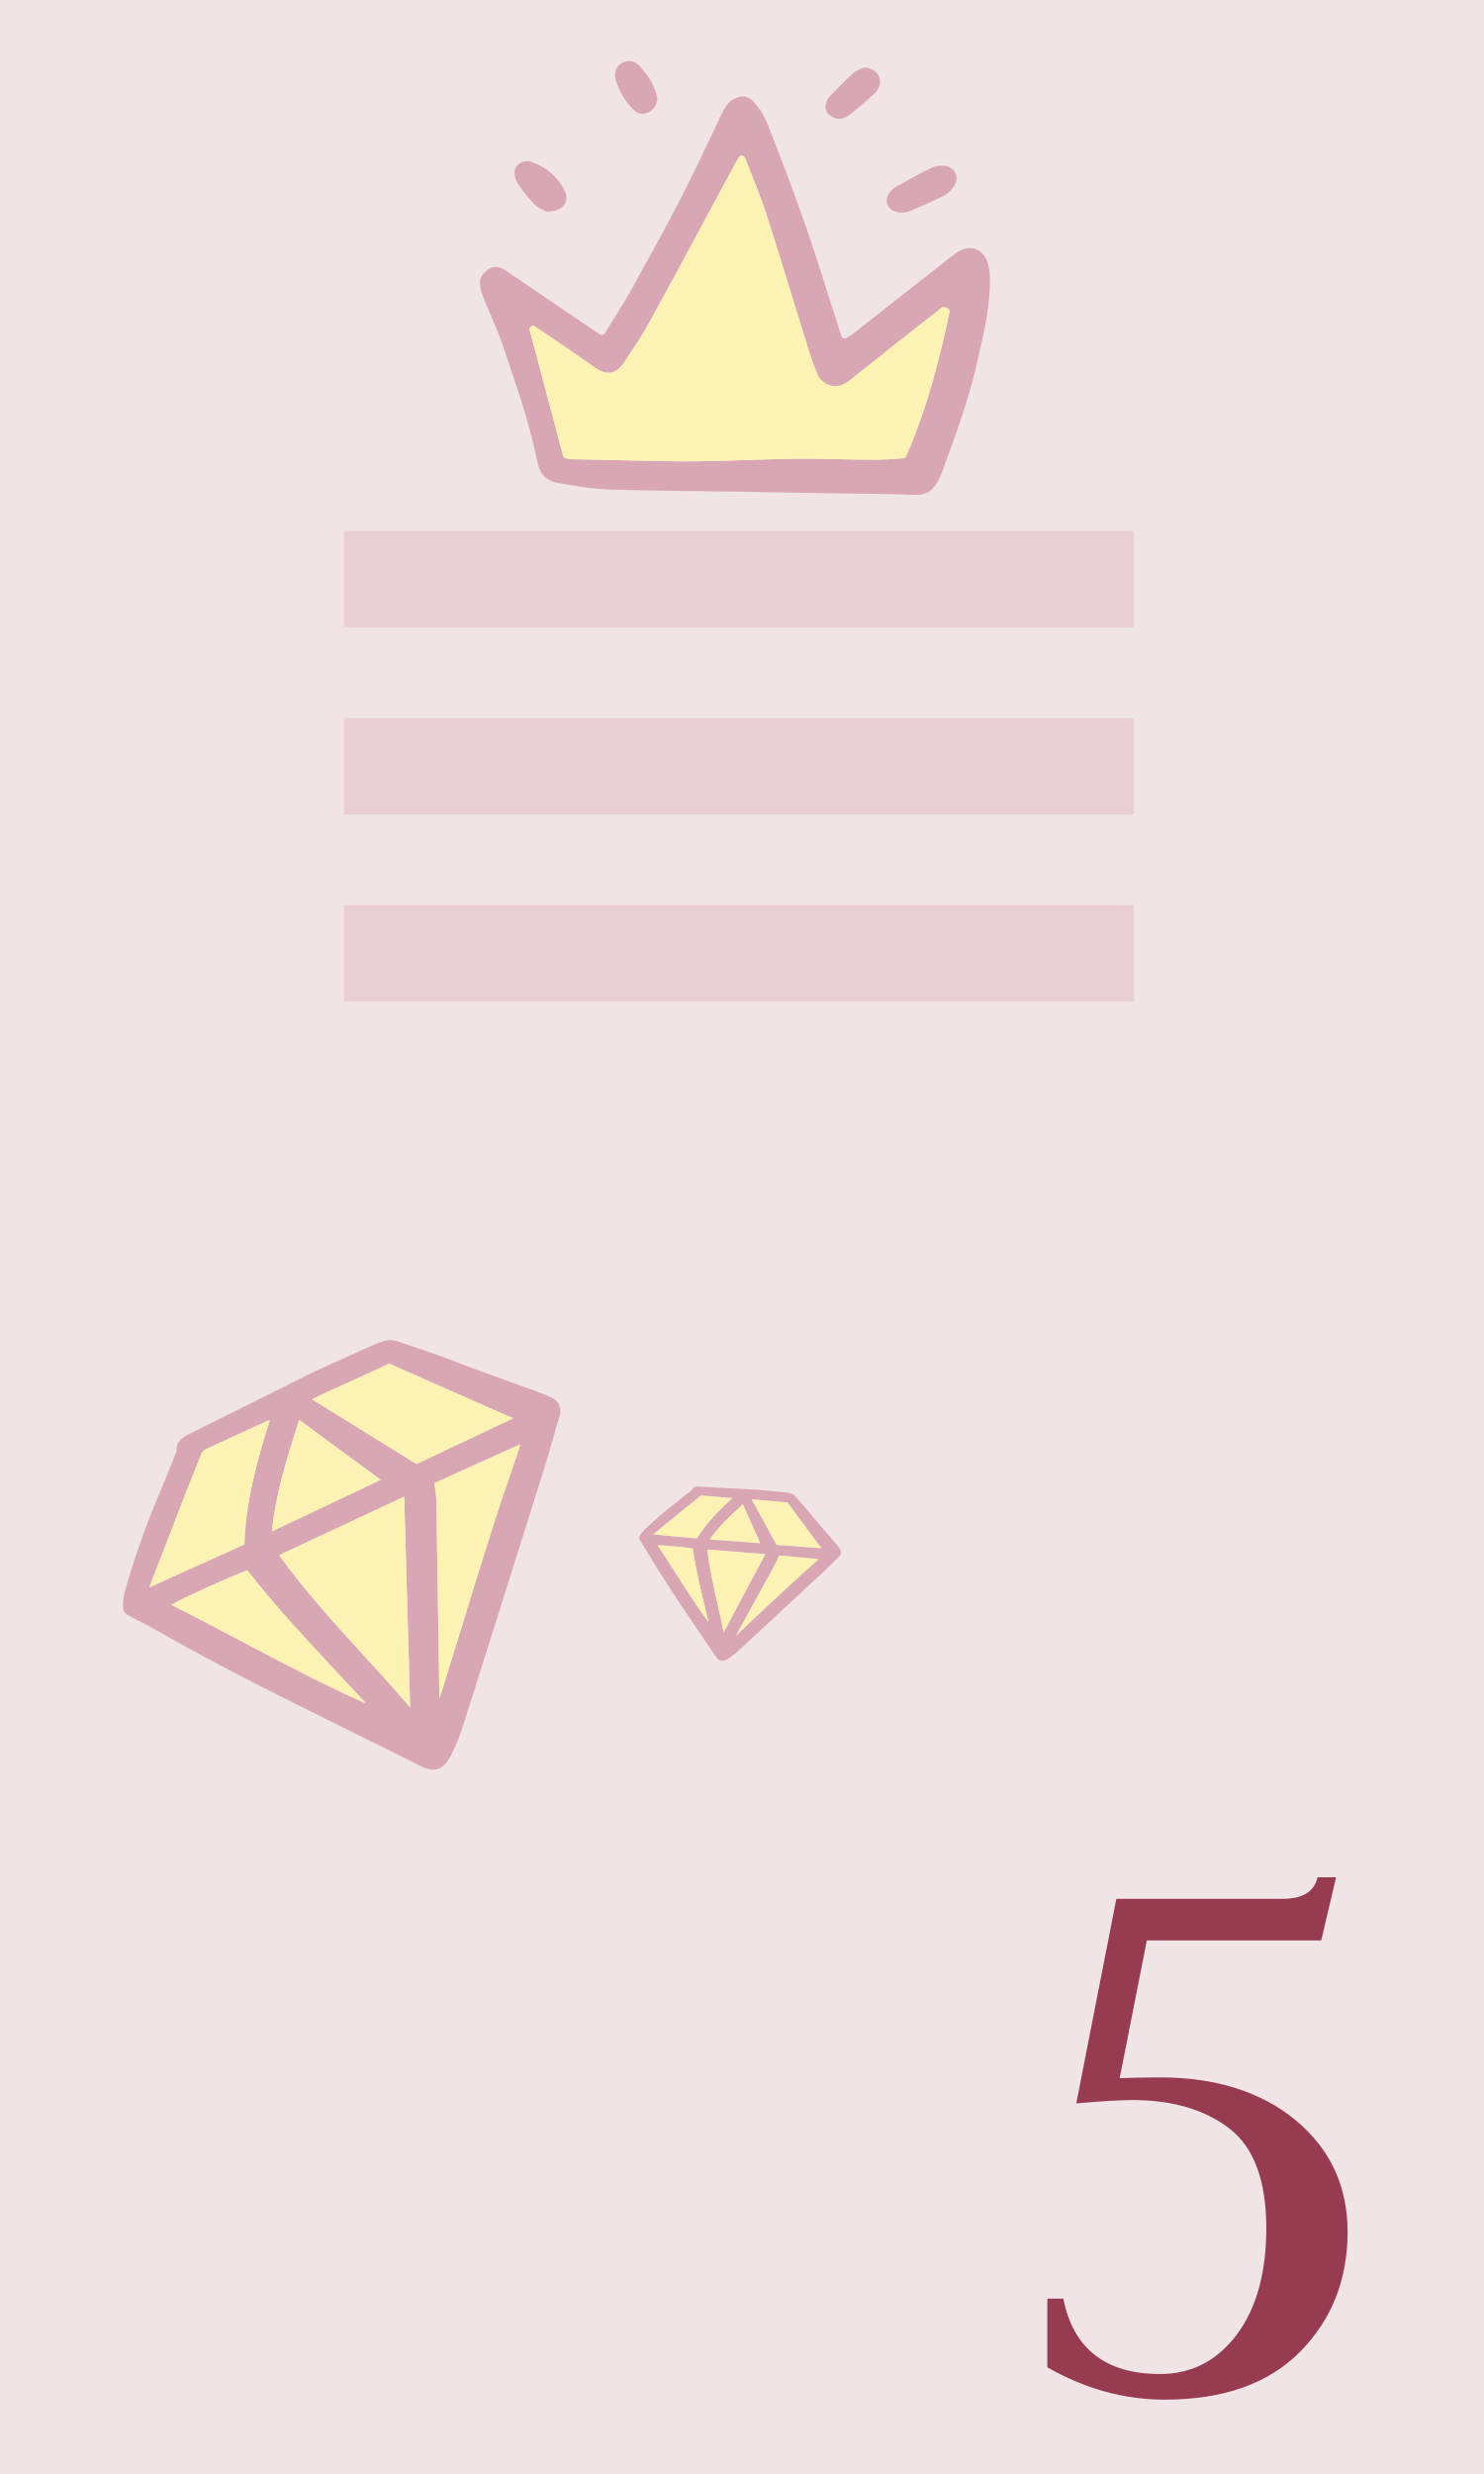
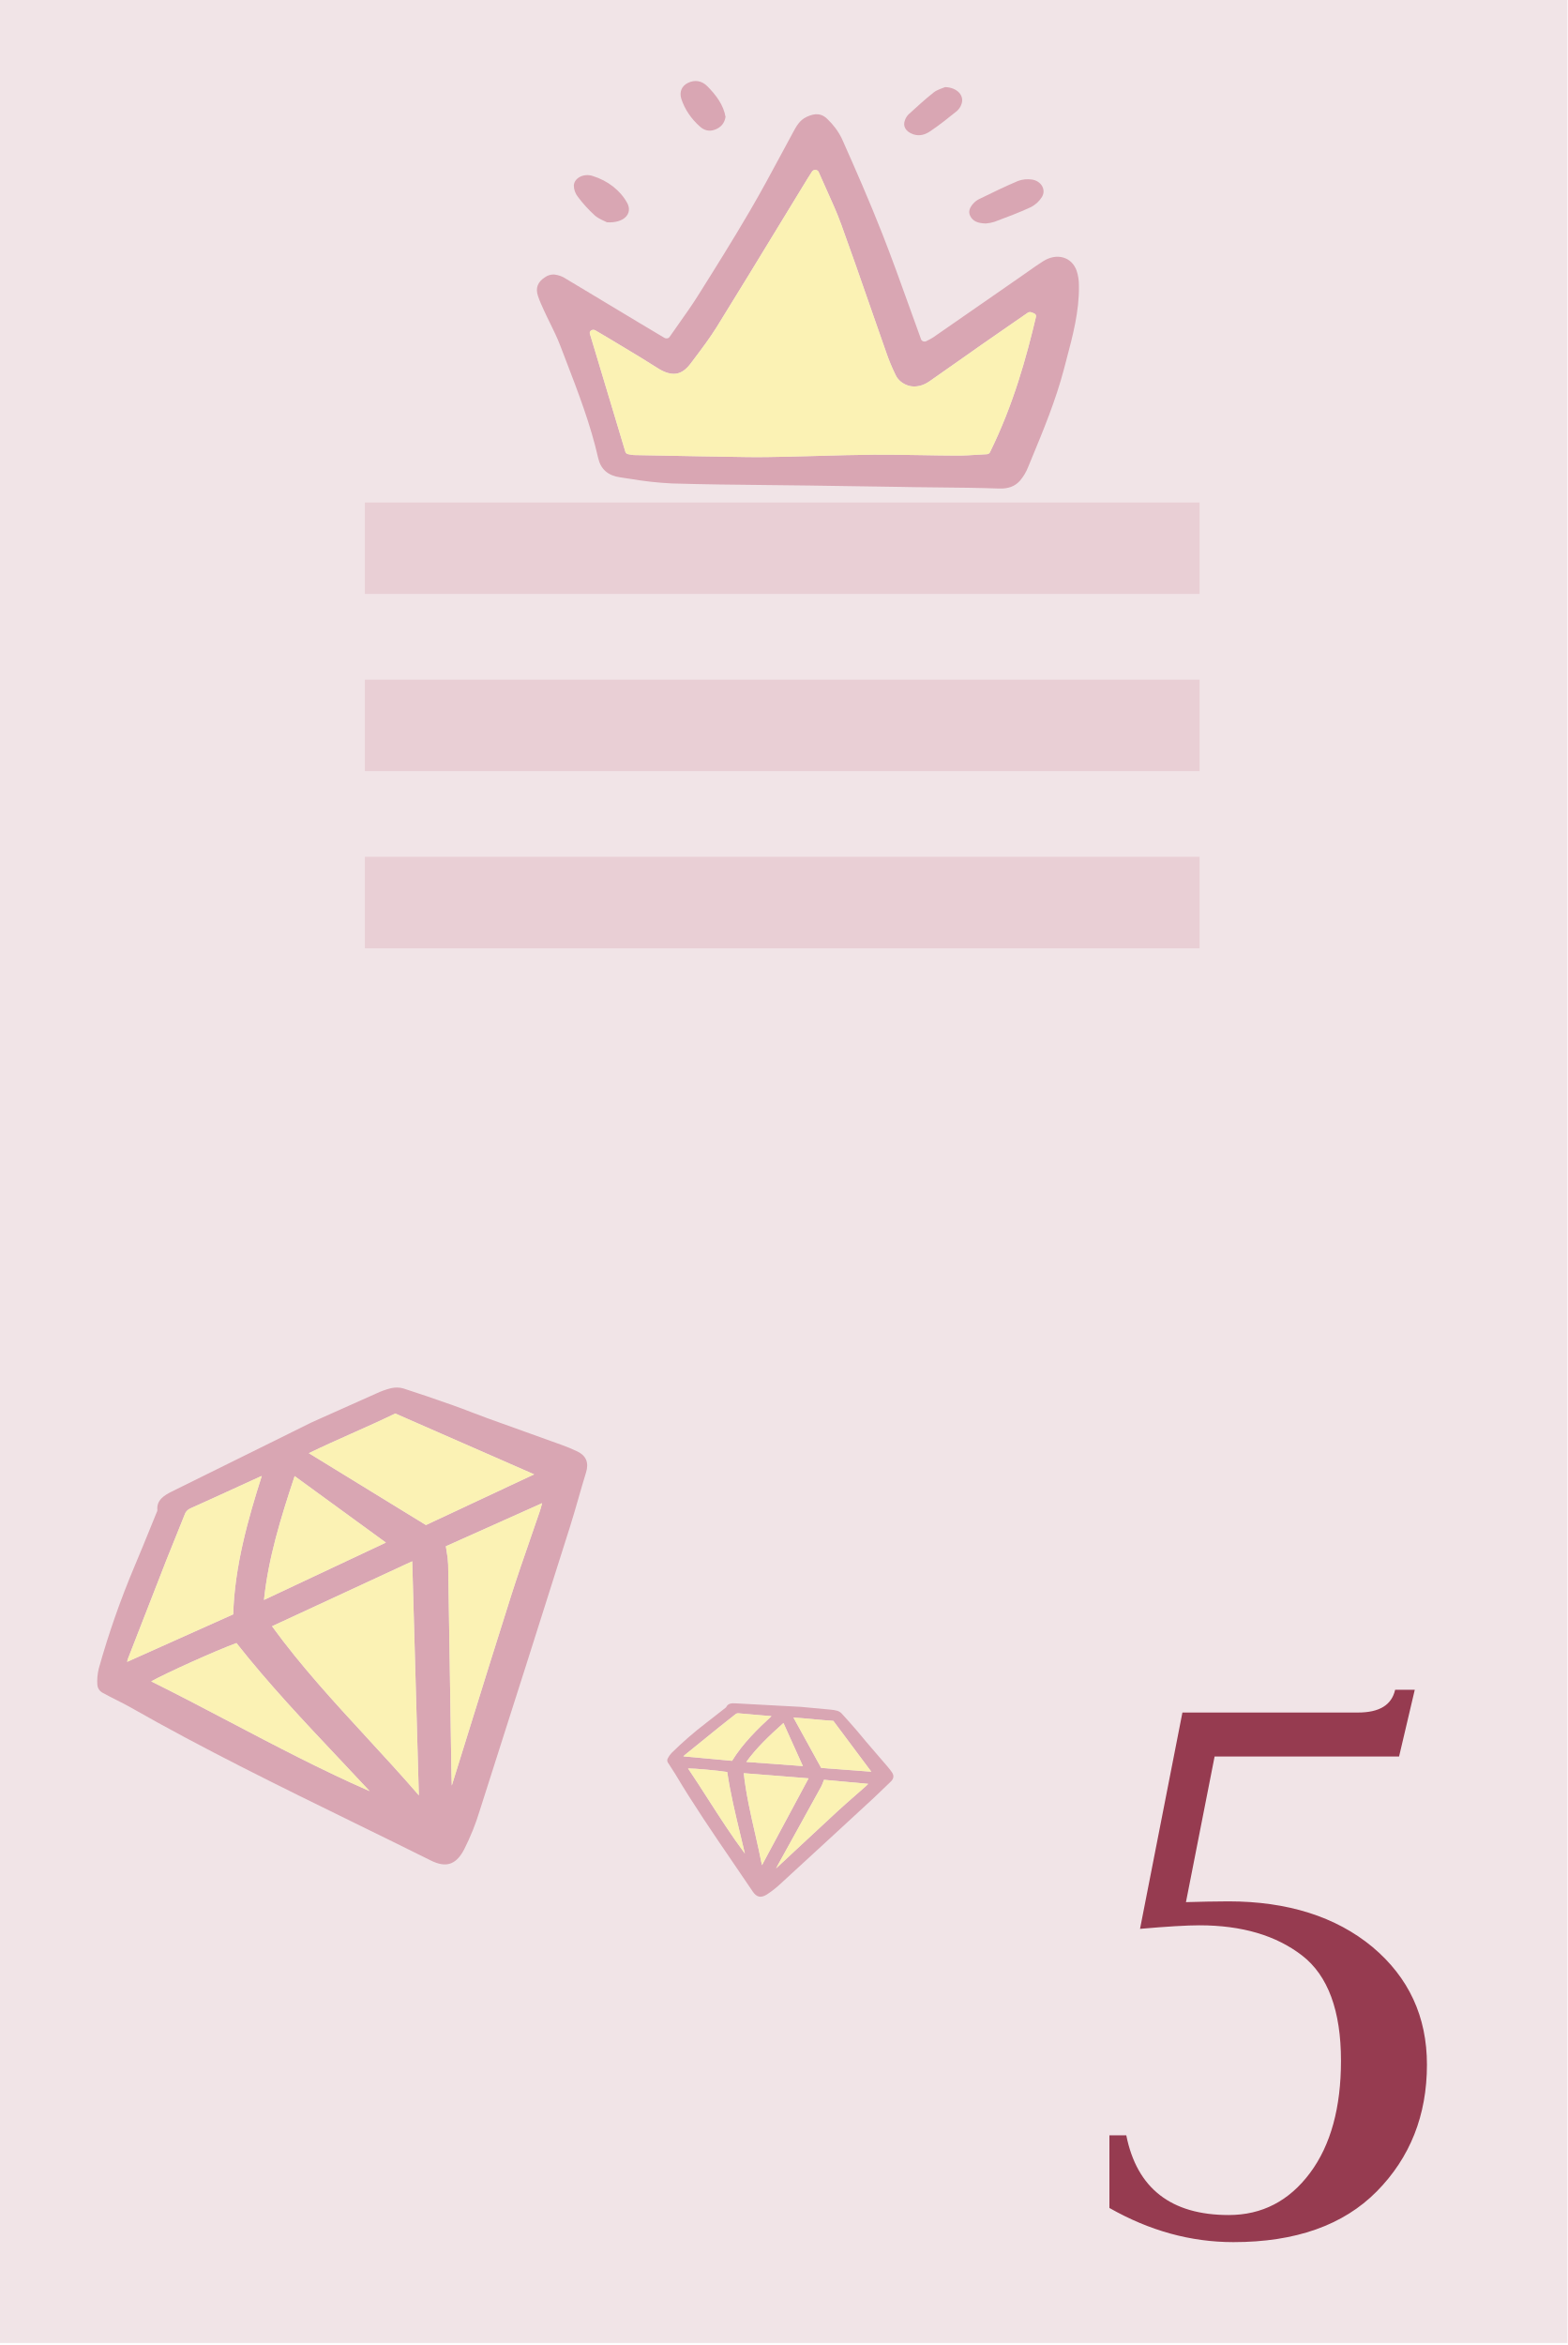
- <svg xmlns="http://www.w3.org/2000/svg" width="246" height="410" viewBox="0 0 246 410" fill="none">
-   <rect width="246" height="410" fill="#F1E4E7" />
-   <path d="M193.056 397.677C186.35 397.677 179.89 395.893 173.614 392.324V380.942H176.26C177.921 389.248 183.273 393.432 192.317 393.432C197.547 393.432 201.792 391.217 205.053 386.849C208.313 382.48 209.913 376.574 209.913 369.253C209.913 361.439 207.883 355.902 203.822 352.765C199.762 349.627 194.409 348.027 187.703 348.027C185.796 348.027 182.658 348.212 178.413 348.581L185.058 314.682H212.559C215.942 314.682 217.85 313.513 218.403 311.113H221.479L219.019 321.572H190.103L185.611 344.397C187.888 344.336 190.103 344.274 192.256 344.274C201.546 344.274 209.113 346.674 214.835 351.411C220.557 356.21 223.387 362.362 223.387 369.868C223.387 377.805 220.741 384.449 215.512 389.74C210.282 395.031 202.776 397.677 193.056 397.677Z" fill="#963B50" />
-   <rect x="57" y="88" width="131" height="16" fill="#E9CFD5" />
-   <rect x="57" y="119" width="131" height="16" fill="#E9CFD5" />
-   <rect x="57" y="150" width="131" height="16" fill="#E9CFD5" />
-   <path d="M23.181 268.703C23.918 269.078 24.68 269.465 25.399 269.879C36.13 276.049 47.523 281.674 58.54 287.113C62.213 288.926 66.011 290.801 69.728 292.669C70.916 293.266 71.842 293.416 72.645 293.14C72.717 293.115 72.788 293.087 72.858 293.055C73.55 292.743 74.136 292.096 74.688 291.042C75.625 289.176 76.389 287.264 76.972 285.326C81.805 270.111 86.467 255.278 90.39 242.776C90.827 241.383 91.229 239.964 91.62 238.591C91.975 237.341 92.343 236.048 92.733 234.782C93.182 233.329 92.757 232.273 91.471 231.644C90.723 231.281 89.949 230.955 89.152 230.667C87.325 230 85.496 229.336 83.664 228.677C81.806 228.007 79.95 227.333 78.096 226.658C77.334 226.379 76.565 226.081 75.821 225.794C74.941 225.452 74.029 225.099 73.118 224.774C70.272 223.758 67.911 222.949 65.685 222.226C65.123 222.062 64.496 222.05 63.879 222.191C63.13 222.38 62.397 222.645 61.695 222.98C59.013 224.178 56.336 225.39 54.094 226.404L52.112 227.299L52.098 227.306L46.384 230.161C41.202 232.75 36.308 235.196 31.46 237.601C30.324 238.164 29.127 238.891 29.294 240.401C29.282 240.51 29.247 240.618 29.192 240.721C29.172 240.766 29.152 240.81 29.134 240.854C28.832 241.598 28.532 242.343 28.233 243.089C27.489 244.935 26.721 246.844 25.934 248.714C23.821 253.766 22.045 258.885 20.614 264.043C20.419 264.858 20.349 265.678 20.406 266.479C20.423 266.708 20.492 266.924 20.609 267.116C20.726 267.309 20.889 267.473 21.088 267.6C21.774 267.987 22.489 268.351 23.181 268.703ZM86.236 239.352C86.231 239.374 86.225 239.396 86.219 239.418C86.218 239.422 86.217 239.426 86.216 239.43C86.111 239.833 86.02 240.183 85.902 240.533C85.422 241.959 84.937 243.383 84.444 244.806C83.498 247.558 82.52 250.404 81.634 253.215C79.554 259.817 77.483 266.535 75.481 273.032C74.645 275.743 73.808 278.454 72.971 281.165C72.936 281.278 72.902 281.388 72.866 281.498C72.842 280.871 72.821 280.227 72.811 279.593C72.771 276.969 72.731 274.344 72.692 271.72C72.684 271.179 72.675 270.638 72.667 270.097C72.559 262.898 72.445 255.7 72.327 248.502C72.3 247.855 72.227 247.215 72.11 246.586C72.069 246.33 72.026 246.066 71.987 245.788L86.236 239.352ZM67.011 248.028L67.99 282.959C65.475 280.019 62.841 277.133 60.285 274.336C55.474 269.068 50.502 263.625 46.257 257.723L67.011 248.028ZM51.706 231.892C53.795 230.869 55.934 229.906 58.01 228.972C58.037 228.96 58.063 228.949 58.09 228.937C60.196 227.989 62.374 227.01 64.499 225.97L85.056 235.053L69.238 242.525L69.04 242.619L51.706 231.892ZM45.066 253.796C45.722 247.545 47.503 241.7 49.606 235.313L63.114 245.237L45.066 253.796ZM40.994 260.232C45.705 266.269 51.021 271.953 56.164 277.452C56.165 277.453 56.166 277.454 56.167 277.454C57.661 279.052 59.196 280.694 60.709 282.336C53.576 279.183 46.692 275.537 40.02 272.004C36.225 269.994 32.305 267.919 28.377 265.953C30.461 264.76 37.971 261.342 40.994 260.232ZM41.517 236.765C42.492 236.316 43.466 235.866 44.44 235.418C44.532 235.375 44.622 235.339 44.741 235.294C42.772 241.526 40.719 248.711 40.514 255.946L24.809 263.039C24.843 262.864 24.892 262.688 24.954 262.515C27.038 257.095 28.796 252.536 30.599 247.906C31.061 246.717 31.55 245.508 32.02 244.34C32.461 243.246 32.898 242.151 33.331 241.056C33.389 240.856 33.501 240.664 33.656 240.499C33.811 240.334 34.005 240.201 34.221 240.11C36.562 239.053 38.93 237.96 41.228 236.899C41.325 236.854 41.421 236.81 41.517 236.765Z" fill="#D9A6B3" />
-   <path d="M67.011 248.028L67.99 282.959C65.475 280.019 62.841 277.133 60.285 274.336C55.474 269.068 50.502 263.625 46.257 257.723L67.011 248.028Z" fill="#FBF2B4" />
-   <path d="M86.236 239.352C86.231 239.374 86.225 239.396 86.219 239.418L86.216 239.43C86.111 239.833 86.02 240.183 85.902 240.533C85.422 241.959 84.937 243.383 84.444 244.806C83.498 247.558 82.52 250.404 81.634 253.215C79.554 259.817 77.483 266.535 75.481 273.032C74.645 275.743 73.808 278.454 72.971 281.165C72.936 281.278 72.902 281.388 72.866 281.498C72.842 280.871 72.821 280.227 72.811 279.593C72.771 276.969 72.731 274.344 72.692 271.72L72.667 270.097C72.559 262.898 72.445 255.7 72.327 248.502C72.3 247.855 72.227 247.215 72.11 246.586C72.069 246.33 72.026 246.066 71.987 245.788L86.236 239.352Z" fill="#FBF2B4" />
-   <path d="M51.706 231.892C53.795 230.869 55.934 229.906 58.01 228.972L58.09 228.937C60.196 227.989 62.374 227.01 64.499 225.97L85.056 235.053L69.238 242.525L69.04 242.619L51.706 231.892Z" fill="#FBF2B4" />
-   <path d="M45.066 253.796C45.722 247.545 47.503 241.7 49.606 235.313L63.114 245.237L45.066 253.796Z" fill="#FBF2B4" />
-   <path d="M41.517 236.765C42.492 236.316 43.466 235.866 44.44 235.418C44.532 235.375 44.622 235.339 44.741 235.294C42.772 241.526 40.719 248.711 40.514 255.946L24.809 263.039C24.843 262.864 24.892 262.688 24.954 262.515C27.038 257.095 28.796 252.536 30.599 247.906C31.061 246.717 31.55 245.508 32.02 244.34C32.461 243.246 32.898 242.151 33.331 241.056C33.389 240.856 33.501 240.664 33.656 240.499C33.811 240.334 34.005 240.201 34.221 240.11C36.562 239.053 38.93 237.96 41.228 236.899L41.517 236.765Z" fill="#FBF2B4" />
-   <path d="M40.994 260.232C45.705 266.269 51.021 271.953 56.164 277.452L56.167 277.454C57.661 279.052 59.196 280.694 60.709 282.336C53.576 279.183 46.692 275.537 40.02 272.004C36.225 269.994 32.305 267.919 28.377 265.953C30.461 264.76 37.971 261.342 40.994 260.232Z" fill="#FBF2B4" />
-   <path d="M106.55 256.013C106.741 256.303 106.939 256.603 107.116 256.903C109.755 261.387 112.748 265.808 115.643 270.084C116.608 271.509 117.606 272.983 118.576 274.437C118.886 274.902 119.193 275.15 119.544 275.216C119.575 275.221 119.607 275.226 119.639 275.229C119.957 275.258 120.305 275.144 120.726 274.874C121.456 274.387 122.132 273.847 122.748 273.26C127.674 268.705 132.458 264.255 136.488 260.503C136.937 260.085 137.379 259.65 137.807 259.23C138.196 258.847 138.599 258.451 139.005 258.07C139.471 257.632 139.535 257.158 139.195 256.661C138.998 256.373 138.783 256.093 138.551 255.822C138.023 255.199 137.492 254.577 136.96 253.955C136.421 253.324 135.882 252.693 135.345 252.061C135.125 251.801 134.906 251.532 134.694 251.273C134.443 250.965 134.183 250.647 133.918 250.339C133.089 249.377 132.395 248.59 131.732 247.864C131.561 247.687 131.334 247.553 131.079 247.476C130.766 247.389 130.444 247.334 130.118 247.31C128.889 247.191 127.66 247.078 126.63 246.982L125.72 246.898L125.713 246.897L123.033 246.753C120.602 246.623 118.306 246.499 116.035 246.371C115.503 246.341 114.915 246.358 114.662 246.944C114.635 246.981 114.6 247.014 114.558 247.04C114.542 247.052 114.525 247.064 114.51 247.076C114.245 247.285 113.98 247.495 113.716 247.705C113.061 248.225 112.384 248.763 111.708 249.283C109.887 250.689 108.174 252.19 106.58 253.778C106.34 254.035 106.144 254.32 105.998 254.624C105.957 254.711 105.937 254.805 105.94 254.899C105.943 254.994 105.968 255.088 106.015 255.175C106.185 255.459 106.37 255.741 106.55 256.013ZM135.682 258.389C135.675 258.396 135.669 258.403 135.662 258.41C135.661 258.411 135.66 258.412 135.659 258.413C135.536 258.539 135.43 258.648 135.314 258.751C134.843 259.173 134.37 259.592 133.894 260.01C132.977 260.818 132.029 261.655 131.121 262.498C128.99 264.477 126.838 266.501 124.757 268.459C123.888 269.276 123.019 270.092 122.15 270.909C122.114 270.942 122.079 270.976 122.043 271.008C122.164 270.774 122.29 270.535 122.418 270.301C122.949 269.334 123.48 268.367 124.01 267.4C124.12 267.201 124.229 267.002 124.338 266.802C125.794 264.15 127.248 261.497 128.7 258.843C128.825 258.6 128.931 258.352 129.019 258.098C129.057 257.996 129.096 257.89 129.14 257.78L135.682 258.389ZM126.856 257.565L119.958 270.529C119.65 268.933 119.287 267.331 118.934 265.778C118.271 262.855 117.586 259.833 117.261 256.796L126.856 257.565ZM124.617 248.491C125.593 248.551 126.574 248.644 127.527 248.734C127.539 248.735 127.551 248.736 127.563 248.738C128.53 248.829 129.529 248.924 130.521 248.985L136.144 256.573L128.813 256.017L128.721 256.011L124.617 248.491ZM117.642 255.114C119.18 252.966 121.045 251.201 123.139 249.305L126.013 255.736L117.642 255.114ZM114.817 256.619C115.284 259.803 116.045 262.984 116.782 266.061C116.782 266.061 116.782 266.062 116.782 266.062C116.996 266.956 117.216 267.875 117.428 268.789C115.477 266.155 113.719 263.394 112.016 260.717C111.047 259.195 110.046 257.622 109.019 256.088C110.029 256.085 113.482 256.396 114.817 256.619ZM119.883 248.155C120.332 248.193 120.781 248.231 121.231 248.27C121.273 248.273 121.313 248.279 121.366 248.287C119.352 250.155 117.11 252.353 115.532 254.953L108.321 254.282C108.37 254.225 108.424 254.171 108.483 254.121C110.37 252.574 111.959 251.274 113.58 249.957C113.996 249.618 114.425 249.278 114.84 248.949C115.228 248.641 115.615 248.332 116.001 248.022C116.064 247.961 116.144 247.914 116.235 247.886C116.326 247.858 116.425 247.849 116.523 247.861C117.597 247.961 118.69 248.054 119.75 248.144C119.794 248.147 119.838 248.151 119.883 248.155Z" fill="#D9A6B3" />
-   <path d="M126.856 257.565L119.958 270.529C119.65 268.933 119.287 267.331 118.934 265.778C118.271 262.855 117.586 259.833 117.261 256.796L126.856 257.565Z" fill="#FBF2B4" />
-   <path d="M135.682 258.389C135.675 258.396 135.669 258.403 135.662 258.41L135.659 258.413C135.536 258.539 135.43 258.648 135.314 258.751C134.843 259.173 134.37 259.592 133.894 260.01C132.977 260.818 132.029 261.655 131.121 262.498C128.99 264.477 126.838 266.501 124.757 268.459C123.888 269.276 123.019 270.092 122.15 270.909C122.114 270.942 122.079 270.976 122.043 271.008C122.164 270.774 122.29 270.535 122.418 270.301C122.949 269.334 123.48 268.367 124.01 267.4L124.338 266.802C125.794 264.15 127.248 261.497 128.7 258.843C128.825 258.6 128.931 258.352 129.019 258.098C129.057 257.996 129.096 257.89 129.14 257.78L135.682 258.389Z" fill="#FBF2B4" />
-   <path d="M124.617 248.491C125.593 248.551 126.574 248.644 127.527 248.734L127.563 248.738C128.53 248.829 129.529 248.924 130.521 248.985L136.144 256.573L128.813 256.017L128.721 256.011L124.617 248.491Z" fill="#FBF2B4" />
-   <path d="M117.642 255.114C119.18 252.966 121.045 251.201 123.139 249.305L126.013 255.736L117.642 255.114Z" fill="#FBF2B4" />
-   <path d="M119.883 248.155C120.332 248.193 120.781 248.231 121.231 248.27C121.273 248.273 121.313 248.279 121.366 248.287C119.352 250.155 117.11 252.353 115.532 254.953L108.321 254.282C108.37 254.225 108.424 254.171 108.483 254.121C110.37 252.574 111.959 251.274 113.58 249.957C113.996 249.618 114.425 249.278 114.84 248.949C115.228 248.641 115.615 248.332 116.001 248.022C116.064 247.961 116.144 247.914 116.235 247.886C116.326 247.858 116.425 247.849 116.523 247.861C117.597 247.961 118.69 248.054 119.75 248.144L119.883 248.155Z" fill="#FBF2B4" />
-   <path d="M114.817 256.619C115.284 259.803 116.045 262.984 116.782 266.061L116.782 266.062C116.996 266.956 117.216 267.875 117.428 268.789C115.477 266.155 113.719 263.394 112.016 260.717C111.047 259.195 110.046 257.622 109.019 256.088C110.029 256.085 113.482 256.396 114.817 256.619Z" fill="#FBF2B4" />
-   <path d="M149.563 35.24C148.297 35.2 147.567 34.839 147.155 33.966C146.762 33.136 147.077 32.422 147.566 31.774C147.823 31.431 148.15 31.145 148.527 30.932C150.527 29.836 152.521 28.723 154.579 27.738C155.258 27.454 156.008 27.366 156.738 27.484C157.077 27.538 157.398 27.669 157.675 27.865C157.952 28.062 158.177 28.32 158.333 28.617C158.488 28.915 158.569 29.244 158.568 29.577C158.568 29.91 158.487 30.238 158.331 30.534C157.937 31.283 157.339 31.911 156.602 32.352C154.756 33.327 152.811 34.133 150.883 34.956C150.457 35.103 150.013 35.199 149.563 35.24Z" fill="#D9A6B3" />
-   <path d="M90.465 35.038C90.074 34.799 89.18 34.448 88.569 33.831C87.585 32.818 86.7 31.719 85.926 30.546C85.512 29.949 85.292 29.245 85.294 28.526C85.37 27.217 86.834 26.338 88.249 26.872C89.425 27.286 90.505 27.921 91.428 28.741C92.352 29.561 93.099 30.549 93.629 31.65C94.512 33.533 93.095 35.22 90.465 35.038Z" fill="#D9A6B3" />
-   <path d="M143.233 11.183C145.144 11.261 146.229 12.703 145.783 14.145C145.656 14.613 145.412 15.043 145.071 15.395C143.716 16.633 142.349 17.869 140.886 18.981C140.175 19.52 139.292 19.907 138.27 19.519C137.08 19.066 136.541 18.073 136.988 16.923C137.106 16.577 137.291 16.257 137.534 15.98C138.814 14.668 140.078 13.335 141.449 12.117C142.013 11.617 142.83 11.386 143.233 11.183Z" fill="#D9A6B3" />
-   <path d="M108.968 16.438C108.809 17.506 108.31 18.278 107.292 18.698C106.34 19.091 105.548 18.754 104.93 18.101C103.585 16.741 102.604 15.082 102.073 13.269C101.722 11.988 102.157 10.952 103.124 10.43C104.152 9.875 105.236 10.01 106.139 11.042C107.518 12.62 108.655 14.351 108.968 16.438Z" fill="#D9A6B3" />
-   <path d="M164.092 46.234C164.107 45.322 163.983 44.412 163.724 43.534C163.343 42.368 162.596 41.553 161.628 41.246C160.648 40.933 159.541 41.17 158.512 41.905C157.735 42.46 156.971 43.069 156.235 43.658C155.931 43.899 155.628 44.144 155.324 44.381L151.281 47.556C147.981 50.147 144.679 52.738 141.374 55.328C141.138 55.502 140.89 55.662 140.631 55.803C140.527 55.864 140.419 55.925 140.311 55.993C140.238 56.037 140.155 56.064 140.07 56.072C139.984 56.08 139.898 56.07 139.817 56.041C139.736 56.012 139.662 55.965 139.603 55.904C139.543 55.843 139.499 55.77 139.473 55.689C138.853 53.776 138.252 51.872 137.65 49.975C136.313 45.762 134.929 41.402 133.464 37.178C131.423 31.3 129.206 25.587 127.12 20.288C126.571 19.005 125.799 17.823 124.837 16.795C123.973 15.832 122.984 15.716 121.634 16.43C120.534 17.005 120.026 18.068 119.489 19.191L119.44 19.295C118.904 20.407 118.373 21.523 117.846 22.64C116.235 26.028 114.57 29.537 112.817 32.933C110.166 38.069 107.318 43.218 104.626 48.053C103.713 49.694 102.728 51.266 101.685 52.931C101.212 53.689 100.728 54.461 100.244 55.255C100.205 55.32 100.153 55.376 100.09 55.42C100.028 55.464 99.957 55.495 99.881 55.511C99.806 55.527 99.728 55.527 99.652 55.513C99.576 55.498 99.504 55.468 99.441 55.425L97.906 54.387C96.93 53.733 96.043 53.138 95.159 52.535C93.915 51.689 92.671 50.843 91.427 49.994C88.991 48.331 86.552 46.674 84.11 45.023C83.565 44.596 82.908 44.325 82.213 44.241C81.7 44.233 81.201 44.407 80.81 44.73C79.664 45.558 79.302 46.632 79.707 48.013C79.965 48.904 80.329 49.796 80.678 50.661L80.696 50.698C80.978 51.4 81.29 52.111 81.588 52.799C82.15 54.097 82.737 55.443 83.194 56.812C83.488 57.678 83.782 58.547 84.078 59.416C85.969 64.976 87.921 70.725 89.099 76.605C89.497 78.6 90.619 79.72 92.53 80.032C93.055 80.118 93.581 80.208 94.101 80.298C96.241 80.714 98.408 80.985 100.585 81.108C105.538 81.278 110.579 81.335 115.455 81.392C117.601 81.415 119.745 81.443 121.887 81.474C125.405 81.529 128.922 81.588 132.439 81.654L136.478 81.722C136.804 81.73 137.13 81.734 137.46 81.743C137.816 81.752 138.176 81.757 138.536 81.764C139.785 81.787 141.034 81.796 142.282 81.811C145.349 81.845 148.513 81.88 151.629 82.008C153.067 82.067 154.105 81.627 154.898 80.626C155.447 79.889 155.877 79.075 156.171 78.21L156.636 76.941C158.532 71.766 160.49 66.412 161.751 60.959C161.873 60.429 161.999 59.902 162.121 59.372C163.122 55.113 164.161 50.699 164.092 46.234ZM150.211 75.619C150.17 75.713 150.103 75.794 150.018 75.853C149.932 75.912 149.831 75.946 149.726 75.951C149.311 75.976 148.883 76.005 148.451 76.035C148.413 76.038 148.375 76.041 148.337 76.043C147.26 76.121 146.142 76.2 145.016 76.194C143.17 76.184 141.296 76.151 139.485 76.113C137.07 76.071 134.573 76.022 132.122 76.038C129.265 76.061 126.356 76.155 123.545 76.246C121.929 76.298 120.312 76.35 118.697 76.388C116.338 76.445 114.369 76.488 112.322 76.454C107.541 76.379 102.688 76.274 97.975 76.172C97.715 76.166 97.456 76.161 97.198 76.155L94.742 76.102L94.686 76.1C94.458 76.084 94.233 76.048 94.012 75.991L94.01 75.991C93.936 75.973 93.863 75.955 93.792 75.946C93.687 75.927 93.589 75.878 93.51 75.807C93.432 75.735 93.376 75.643 93.35 75.542L87.806 54.687C87.777 54.579 87.782 54.465 87.821 54.361C87.861 54.256 87.932 54.166 88.026 54.103C88.12 54.039 88.231 54.005 88.346 54.005C88.461 54.005 88.573 54.039 88.667 54.103L89.486 54.649C90.028 55.009 90.527 55.339 91.017 55.675C91.716 56.153 92.414 56.628 93.112 57.1C94.844 58.278 96.637 59.492 98.361 60.746C99.464 61.549 100.447 61.883 101.275 61.739C102.085 61.6 102.821 61.017 103.52 59.96L104.149 59.016C105.335 57.234 106.562 55.389 107.6 53.501C111.034 47.231 114.482 40.831 117.815 34.641C119.13 32.198 120.447 29.755 121.768 27.312C121.878 27.105 121.993 26.904 122.156 26.623L122.471 26.073C122.522 25.98 122.6 25.905 122.695 25.855C122.79 25.806 122.898 25.785 123.006 25.796C123.113 25.803 123.216 25.84 123.302 25.903C123.388 25.966 123.454 26.052 123.492 26.15C123.886 27.182 124.286 28.181 124.679 29.162C124.685 29.177 124.691 29.192 124.697 29.207C125.544 31.323 126.344 33.322 127.011 35.391C128.484 39.97 129.918 44.633 131.31 49.163C131.371 49.361 131.432 49.558 131.492 49.755C132.323 52.456 133.157 55.157 133.995 57.859C134.408 59.237 134.901 60.59 135.472 61.913C135.658 62.394 135.957 62.827 136.346 63.176C136.735 63.525 137.203 63.779 137.712 63.92C138.711 64.16 139.79 63.872 140.756 63.111C142.225 61.955 143.687 60.788 145.148 59.624C146.431 58.601 147.713 57.581 148.995 56.563C150.628 55.276 152.265 53.993 153.907 52.713L156.106 50.997C156.187 50.933 156.284 50.893 156.387 50.88C156.491 50.867 156.596 50.882 156.691 50.922L157.073 51.09C157.19 51.14 157.287 51.228 157.345 51.339C157.405 51.45 157.423 51.577 157.398 51.699C155.914 58.775 153.901 67.152 150.211 75.619Z" fill="#D9A6B3" />
-   <path d="M150.211 75.619C150.17 75.713 150.103 75.794 150.018 75.853C149.932 75.912 149.831 75.946 149.726 75.951C149.311 75.976 148.883 76.005 148.451 76.035L148.337 76.043C147.26 76.121 146.142 76.2 145.016 76.194C143.17 76.184 141.296 76.151 139.485 76.113C137.07 76.071 134.573 76.022 132.122 76.038C129.265 76.061 126.356 76.155 123.545 76.246C121.929 76.298 120.312 76.35 118.697 76.388C116.338 76.445 114.369 76.488 112.322 76.454C107.541 76.379 102.688 76.274 97.975 76.172L97.198 76.155L94.742 76.102L94.686 76.1C94.458 76.084 94.233 76.048 94.012 75.991L94.01 75.991C93.936 75.973 93.863 75.955 93.792 75.946C93.687 75.927 93.589 75.878 93.51 75.807C93.432 75.735 93.376 75.643 93.35 75.542L87.806 54.687C87.777 54.579 87.782 54.465 87.821 54.361C87.861 54.256 87.932 54.166 88.026 54.103C88.12 54.039 88.231 54.005 88.346 54.005C88.461 54.005 88.573 54.039 88.667 54.103L89.486 54.649C90.028 55.009 90.527 55.339 91.017 55.675C91.716 56.153 92.414 56.628 93.112 57.1C94.844 58.278 96.637 59.492 98.361 60.746C99.464 61.549 100.447 61.883 101.275 61.739C102.085 61.6 102.821 61.017 103.52 59.96L104.149 59.016C105.335 57.234 106.562 55.389 107.6 53.501C111.034 47.231 114.482 40.831 117.815 34.641C119.13 32.198 120.447 29.755 121.768 27.312C121.878 27.105 121.993 26.904 122.156 26.623L122.471 26.073C122.522 25.98 122.6 25.905 122.695 25.855C122.79 25.806 122.898 25.785 123.006 25.796C123.113 25.803 123.216 25.84 123.302 25.903C123.388 25.966 123.454 26.052 123.492 26.15C123.886 27.182 124.286 28.181 124.679 29.162L124.697 29.207C125.544 31.323 126.344 33.322 127.011 35.391C128.484 39.97 129.918 44.633 131.31 49.163L131.492 49.755C132.323 52.456 133.157 55.157 133.995 57.859C134.408 59.237 134.901 60.59 135.472 61.913C135.658 62.394 135.957 62.827 136.346 63.176C136.735 63.525 137.203 63.779 137.712 63.92C138.711 64.16 139.79 63.872 140.756 63.111C142.225 61.955 143.687 60.788 145.148 59.624C146.431 58.601 147.713 57.581 148.995 56.563C150.628 55.276 152.265 53.993 153.907 52.713L156.106 50.997C156.187 50.933 156.284 50.893 156.387 50.88C156.491 50.867 156.596 50.882 156.691 50.922L157.073 51.09C157.19 51.14 157.287 51.228 157.345 51.339C157.405 51.45 157.423 51.577 157.398 51.699C155.914 58.775 153.901 67.152 150.211 75.619Z" fill="#FBF2B4" />
+ <svg xmlns="http://www.w3.org/2000/svg" width="234" height="350" viewBox="0 0 234 350" fill="none">
+   <rect width="234" height="349.696" fill="#F1E4E7" />
+   <path d="M184.135 334.645C177.749 334.645 171.596 332.945 165.62 329.547V318.707H168.139C169.721 326.617 174.819 330.602 183.432 330.602C188.413 330.602 192.456 328.492 195.561 324.332C198.667 320.172 200.19 314.547 200.19 307.574C200.19 300.133 198.256 294.859 194.389 291.871C190.522 288.883 185.424 287.359 179.038 287.359C177.221 287.359 174.233 287.535 170.19 287.887L176.518 255.602H202.71C205.932 255.602 207.749 254.488 208.276 252.203H211.206L208.862 262.164H181.323L177.046 283.902C179.214 283.844 181.323 283.785 183.374 283.785C192.221 283.785 199.428 286.07 204.878 290.582C210.327 295.152 213.022 301.012 213.022 308.16C213.022 315.719 210.503 322.047 205.522 327.086C200.542 332.125 193.393 334.645 184.135 334.645Z" fill="#963B50" />
+   <rect x="54.469" y="75" width="124.61" height="13.647" fill="#E9CFD5" />
+   <rect x="54.469" y="101.445" width="124.61" height="13.647" fill="#E9CFD5" />
+   <rect x="54.469" y="127.883" width="124.61" height="13.647" fill="#E9CFD5" />
+   <path d="M17.333 253.703C18.077 254.078 18.845 254.465 19.57 254.879C30.394 261.049 41.885 266.674 52.997 272.113C56.701 273.926 60.532 275.801 64.281 277.669C65.48 278.266 66.414 278.416 67.223 278.14C67.296 278.115 67.368 278.087 67.438 278.055C68.136 277.743 68.728 277.096 69.284 276.042C70.229 274.176 71 272.264 71.588 270.326C76.463 255.111 81.165 240.278 85.121 227.776C85.562 226.383 85.968 224.964 86.362 223.591C86.72 222.341 87.091 221.048 87.485 219.782C87.937 218.329 87.509 217.273 86.211 216.644C85.457 216.281 84.676 215.955 83.873 215.667C82.03 215 80.185 214.336 78.337 213.677C76.464 213.007 74.592 212.333 72.721 211.658C71.952 211.379 71.177 211.081 70.427 210.794C69.539 210.452 68.62 210.099 67.7 209.774C64.83 208.758 62.448 207.949 60.203 207.226C59.636 207.062 59.004 207.05 58.381 207.191C57.626 207.38 56.887 207.645 56.179 207.98C53.474 209.178 50.774 210.39 48.512 211.404L46.514 212.299L46.499 212.306L40.736 215.161C35.509 217.75 30.573 220.196 25.683 222.601C24.538 223.164 23.33 223.891 23.498 225.401C23.486 225.51 23.451 225.618 23.395 225.721C23.375 225.766 23.355 225.81 23.338 225.854C23.033 226.598 22.73 227.343 22.428 228.089C21.678 229.935 20.903 231.844 20.11 233.714C17.979 238.766 16.187 243.885 14.744 249.043C14.547 249.858 14.476 250.678 14.534 251.479C14.551 251.708 14.621 251.924 14.739 252.116C14.857 252.309 15.021 252.473 15.222 252.6C15.914 252.987 16.635 253.351 17.333 253.703ZM80.932 224.352C80.926 224.374 80.92 224.396 80.914 224.418C80.913 224.422 80.912 224.426 80.911 224.43C80.805 224.833 80.713 225.183 80.594 225.533C80.111 226.959 79.621 228.383 79.124 229.806C78.17 232.558 77.183 235.404 76.29 238.215C74.192 244.817 72.103 251.535 70.083 258.032C69.241 260.743 68.397 263.454 67.552 266.165C67.517 266.278 67.482 266.388 67.446 266.498C67.422 265.871 67.4 265.227 67.391 264.593C67.35 261.969 67.31 259.344 67.27 256.72C67.262 256.179 67.254 255.638 67.246 255.097C67.136 247.898 67.022 240.7 66.903 233.502C66.875 232.855 66.802 232.215 66.684 231.586C66.642 231.33 66.6 231.066 66.56 230.788L80.932 224.352ZM61.54 233.028L62.528 267.959C59.991 265.019 57.335 262.133 54.756 259.336C49.904 254.068 44.89 248.625 40.608 242.723L61.54 233.028ZM46.103 216.892C48.211 215.869 50.368 214.906 52.462 213.972C52.489 213.96 52.516 213.949 52.542 213.937C54.667 212.989 56.864 212.01 59.007 210.97L79.741 220.053L63.787 227.525L63.587 227.619L46.103 216.892ZM39.407 238.796C40.068 232.545 41.865 226.7 43.985 220.313L57.61 230.237L39.407 238.796ZM35.299 245.232C40.051 251.269 45.413 256.953 50.6 262.452C50.601 262.453 50.602 262.454 50.603 262.454C52.11 264.052 53.659 265.694 55.185 267.336C47.99 264.182 41.046 260.537 34.317 257.004C30.49 254.994 26.536 252.919 22.573 250.953C24.675 249.76 32.25 246.342 35.299 245.232ZM35.827 221.765C36.81 221.316 37.793 220.866 38.775 220.418C38.868 220.375 38.959 220.339 39.079 220.294C37.093 226.526 35.022 233.711 34.816 240.946L18.975 248.039C19.009 247.864 19.058 247.688 19.122 247.515C21.224 242.095 22.996 237.536 24.815 232.906C25.281 231.717 25.774 230.508 26.248 229.34C26.693 228.246 27.134 227.151 27.57 226.056C27.629 225.856 27.742 225.664 27.898 225.499C28.055 225.334 28.251 225.201 28.468 225.11C30.829 224.053 33.218 222.96 35.536 221.899C35.633 221.854 35.73 221.81 35.827 221.765Z" fill="#D9A6B3" />
+   <path d="M61.54 233.028L62.528 267.959C59.991 265.019 57.335 262.133 54.756 259.336C49.904 254.068 44.89 248.625 40.608 242.723L61.54 233.028Z" fill="#FBF2B4" />
+   <path d="M80.932 224.352C80.926 224.374 80.92 224.396 80.914 224.418L80.911 224.43C80.805 224.833 80.713 225.183 80.594 225.533C80.111 226.959 79.621 228.383 79.124 229.806C78.17 232.558 77.183 235.404 76.29 238.215C74.192 244.817 72.103 251.535 70.083 258.032C69.241 260.743 68.397 263.454 67.552 266.165C67.517 266.278 67.482 266.388 67.446 266.498C67.422 265.871 67.4 265.227 67.391 264.593C67.35 261.969 67.31 259.344 67.27 256.72L67.246 255.097C67.136 247.898 67.022 240.7 66.903 233.502C66.875 232.855 66.802 232.215 66.684 231.586C66.642 231.33 66.6 231.066 66.56 230.788L80.932 224.352Z" fill="#FBF2B4" />
+   <path d="M46.103 216.892C48.211 215.869 50.368 214.906 52.462 213.972L52.542 213.937C54.667 212.989 56.864 212.01 59.007 210.97L79.741 220.053L63.787 227.525L63.587 227.619L46.103 216.892Z" fill="#FBF2B4" />
+   <path d="M39.407 238.796C40.068 232.545 41.865 226.7 43.985 220.313L57.61 230.237L39.407 238.796Z" fill="#FBF2B4" />
+   <path d="M35.827 221.765C36.81 221.316 37.793 220.866 38.775 220.418C38.868 220.375 38.959 220.339 39.079 220.294C37.093 226.526 35.022 233.711 34.816 240.946L18.975 248.039C19.009 247.864 19.058 247.688 19.122 247.515C21.224 242.095 22.996 237.536 24.815 232.906C25.281 231.717 25.774 230.508 26.248 229.34C26.693 228.246 27.134 227.151 27.57 226.056C27.629 225.856 27.742 225.664 27.898 225.499C28.055 225.334 28.251 225.201 28.468 225.11C30.829 224.053 33.218 222.96 35.536 221.899L35.827 221.765Z" fill="#FBF2B4" />
+   <path d="M35.299 245.232C40.051 251.269 45.413 256.953 50.6 262.452L50.603 262.454C52.11 264.052 53.659 265.694 55.185 267.336C47.99 264.182 41.046 260.537 34.317 257.004C30.49 254.994 26.536 252.919 22.573 250.953C24.675 249.76 32.25 246.342 35.299 245.232Z" fill="#FBF2B4" />
+   <path d="M100.227 263.873C100.42 264.163 100.62 264.463 100.798 264.763C103.459 269.246 106.479 273.668 109.398 277.943C110.372 279.369 111.378 280.843 112.357 282.297C112.67 282.762 112.979 283.009 113.333 283.075C113.365 283.081 113.397 283.085 113.429 283.088C113.749 283.118 114.101 283.003 114.525 282.733C115.261 282.246 115.944 281.706 116.564 281.119C121.533 276.565 126.358 272.115 130.423 268.362C130.876 267.944 131.322 267.509 131.753 267.089C132.146 266.706 132.552 266.31 132.962 265.929C133.431 265.491 133.496 265.017 133.154 264.52C132.954 264.232 132.738 263.952 132.504 263.682C131.971 263.058 131.436 262.436 130.899 261.815C130.355 261.184 129.812 260.552 129.271 259.92C129.048 259.66 128.827 259.392 128.614 259.132C128.361 258.824 128.099 258.506 127.831 258.198C126.995 257.236 126.295 256.45 125.626 255.723C125.453 255.546 125.225 255.412 124.968 255.335C124.652 255.249 124.327 255.193 123.998 255.17C122.759 255.051 121.519 254.937 120.48 254.842L119.562 254.757L119.555 254.756L116.852 254.612C114.4 254.482 112.084 254.359 109.794 254.23C109.258 254.2 108.664 254.217 108.409 254.803C108.382 254.84 108.347 254.873 108.305 254.899C108.288 254.911 108.271 254.923 108.256 254.936C107.988 255.145 107.722 255.355 107.455 255.565C106.795 256.085 106.111 256.622 105.43 257.142C103.593 258.549 101.866 260.05 100.258 261.637C100.015 261.894 99.817 262.179 99.67 262.484C99.629 262.571 99.609 262.664 99.612 262.759C99.615 262.853 99.64 262.947 99.687 263.035C99.859 263.319 100.046 263.6 100.227 263.873ZM129.61 266.249C129.604 266.256 129.597 266.262 129.59 266.269C129.589 266.271 129.588 266.272 129.587 266.273C129.463 266.398 129.356 266.507 129.24 266.611C128.764 267.032 128.287 267.451 127.807 267.869C126.882 268.678 125.925 269.514 125.01 270.357C122.86 272.337 120.69 274.361 118.591 276.318C117.715 277.135 116.838 277.952 115.962 278.768C115.925 278.802 115.89 278.835 115.854 278.868C115.976 278.634 116.103 278.394 116.232 278.161C116.767 277.193 117.303 276.226 117.838 275.259C117.948 275.06 118.059 274.861 118.169 274.662C119.637 272.009 121.104 269.356 122.568 266.702C122.694 266.46 122.801 266.211 122.89 265.957C122.928 265.855 122.968 265.75 123.011 265.64L129.61 266.249ZM120.709 265.424L113.75 278.389C113.44 276.792 113.074 275.191 112.718 273.638C112.049 270.714 111.358 267.693 111.03 264.655L120.709 265.424ZM118.45 256.35C119.434 256.411 120.424 256.503 121.385 256.593C121.397 256.595 121.409 256.596 121.421 256.597C122.396 256.688 123.404 256.783 124.405 256.844L130.076 264.433L122.682 263.877L122.59 263.87L118.45 256.35ZM111.414 262.973C112.966 260.826 114.847 259.06 116.959 257.164L119.858 263.595L111.414 262.973ZM108.565 264.478C109.036 267.662 109.804 270.843 110.547 273.92C110.547 273.921 110.547 273.921 110.548 273.922C110.763 274.816 110.985 275.734 111.199 276.649C109.231 274.015 107.458 271.253 105.74 268.577C104.763 267.054 103.754 265.481 102.718 263.947C103.736 263.944 107.219 264.256 108.565 264.478ZM113.675 256.014C114.128 256.052 114.581 256.091 115.034 256.129C115.077 256.132 115.118 256.138 115.171 256.146C113.14 258.014 110.878 260.212 109.287 262.813L102.014 262.142C102.063 262.085 102.118 262.031 102.177 261.981C104.081 260.433 105.683 259.133 107.318 257.816C107.737 257.478 108.17 257.138 108.589 256.808C108.98 256.501 109.371 256.191 109.76 255.881C109.823 255.82 109.904 255.773 109.996 255.745C110.088 255.717 110.187 255.709 110.286 255.72C111.37 255.821 112.471 255.913 113.54 256.003C113.585 256.007 113.63 256.011 113.675 256.014Z" fill="#D9A6B3" />
+   <path d="M120.709 265.424L113.75 278.389C113.44 276.792 113.074 275.191 112.718 273.638C112.049 270.714 111.358 267.693 111.03 264.655L120.709 265.424Z" fill="#FBF2B4" />
+   <path d="M129.61 266.249C129.604 266.256 129.597 266.262 129.59 266.269L129.587 266.273C129.463 266.398 129.356 266.507 129.24 266.611C128.764 267.032 128.287 267.451 127.807 267.869C126.882 268.678 125.925 269.514 125.01 270.357C122.86 272.337 120.69 274.361 118.591 276.318C117.715 277.135 116.838 277.952 115.962 278.768C115.925 278.802 115.89 278.835 115.854 278.868C115.976 278.634 116.103 278.394 116.232 278.161C116.767 277.193 117.303 276.226 117.838 275.259L118.169 274.662C119.637 272.009 121.104 269.356 122.568 266.702C122.694 266.46 122.801 266.211 122.89 265.957C122.928 265.855 122.968 265.75 123.011 265.64L129.61 266.249Z" fill="#FBF2B4" />
+   <path d="M118.45 256.35C119.434 256.411 120.424 256.503 121.385 256.593L121.421 256.597C122.396 256.688 123.404 256.783 124.405 256.844L130.076 264.433L122.682 263.877L122.59 263.87L118.45 256.35Z" fill="#FBF2B4" />
+   <path d="M111.414 262.973C112.966 260.826 114.847 259.06 116.959 257.164L119.858 263.595L111.414 262.973Z" fill="#FBF2B4" />
+   <path d="M113.675 256.014C114.128 256.052 114.581 256.091 115.034 256.129C115.077 256.132 115.118 256.138 115.171 256.146C113.14 258.014 110.878 260.212 109.287 262.813L102.014 262.142C102.063 262.085 102.118 262.031 102.177 261.981C104.081 260.433 105.683 259.133 107.318 257.816C107.737 257.478 108.17 257.138 108.589 256.808C108.98 256.501 109.371 256.191 109.76 255.881C109.823 255.82 109.904 255.773 109.996 255.745C110.088 255.717 110.187 255.709 110.286 255.72C111.37 255.821 112.471 255.913 113.54 256.003L113.675 256.014Z" fill="#FBF2B4" />
+   <path d="M108.565 264.478C109.036 267.662 109.804 270.843 110.547 273.92L110.548 273.922C110.763 274.816 110.985 275.734 111.199 276.649C109.231 274.015 107.458 271.253 105.74 268.577C104.763 267.054 103.754 265.481 102.718 263.947C103.736 263.944 107.219 264.256 108.565 264.478Z" fill="#FBF2B4" />
+   <path d="M147.168 33.356C145.956 33.323 145.257 33.017 144.862 32.278C144.486 31.576 144.789 30.972 145.257 30.424C145.502 30.134 145.815 29.892 146.176 29.711C148.09 28.785 149.998 27.843 151.968 27.01C152.618 26.769 153.335 26.695 154.035 26.795C154.359 26.84 154.666 26.951 154.931 27.117C155.196 27.284 155.412 27.502 155.561 27.753C155.709 28.005 155.786 28.283 155.786 28.565C155.786 28.847 155.708 29.124 155.559 29.375C155.182 30.008 154.61 30.54 153.904 30.913C152.137 31.737 150.276 32.419 148.431 33.115C148.023 33.24 147.599 33.321 147.168 33.356Z" fill="#D9A6B3" />
+   <path d="M90.614 33.178C90.24 32.977 89.385 32.68 88.799 32.158C87.857 31.301 87.011 30.37 86.27 29.379C85.874 28.873 85.663 28.278 85.665 27.669C85.737 26.562 87.139 25.819 88.493 26.271C89.618 26.62 90.652 27.158 91.536 27.851C92.419 28.545 93.135 29.381 93.642 30.312C94.487 31.906 93.131 33.333 90.614 33.178Z" fill="#D9A6B3" />
+   <path d="M141.104 12.998C142.934 13.065 143.972 14.285 143.545 15.504C143.424 15.9 143.19 16.264 142.863 16.562C141.566 17.609 140.259 18.655 138.858 19.596C138.178 20.052 137.333 20.379 136.354 20.05C135.215 19.668 134.7 18.828 135.128 17.854C135.24 17.562 135.418 17.291 135.65 17.057C136.875 15.947 138.085 14.819 139.397 13.789C139.937 13.365 140.719 13.17 141.104 12.998Z" fill="#D9A6B3" />
+   <path d="M108.312 17.447C108.16 18.35 107.682 19.003 106.708 19.359C105.797 19.691 105.039 19.405 104.448 18.854C103.16 17.703 102.221 16.299 101.713 14.765C101.377 13.682 101.793 12.806 102.719 12.363C103.703 11.894 104.74 12.008 105.605 12.882C106.924 14.216 108.013 15.681 108.312 17.447Z" fill="#D9A6B3" />
+   <path d="M161.067 42.653C161.08 41.881 160.962 41.111 160.714 40.368C160.349 39.382 159.635 38.692 158.708 38.432C157.77 38.168 156.71 38.368 155.726 38.99C154.983 39.459 154.251 39.975 153.546 40.473C153.256 40.677 152.965 40.884 152.675 41.085L148.805 43.771C145.647 45.963 142.487 48.154 139.324 50.346C139.098 50.493 138.86 50.628 138.613 50.748C138.513 50.799 138.41 50.85 138.306 50.908C138.236 50.945 138.158 50.968 138.076 50.975C137.994 50.982 137.911 50.973 137.834 50.949C137.756 50.924 137.686 50.885 137.628 50.833C137.571 50.782 137.529 50.719 137.505 50.651C136.911 49.032 136.336 47.422 135.76 45.818C134.481 42.253 133.156 38.565 131.754 34.991C129.801 30.019 127.679 25.186 125.682 20.702C125.157 19.617 124.417 18.617 123.497 17.747C122.671 16.933 121.724 16.835 120.431 17.439C119.379 17.925 118.893 18.824 118.379 19.774L118.331 19.863C117.819 20.803 117.31 21.747 116.806 22.692C115.265 25.558 113.671 28.527 111.993 31.4C109.456 35.745 106.731 40.101 104.155 44.191C103.28 45.579 102.337 46.909 101.34 48.318C100.886 48.959 100.424 49.612 99.961 50.284C99.923 50.339 99.873 50.386 99.813 50.423C99.754 50.461 99.686 50.487 99.613 50.5C99.541 50.514 99.466 50.514 99.394 50.502C99.321 50.489 99.252 50.464 99.192 50.428L97.722 49.55C96.789 48.996 95.939 48.492 95.094 47.983C93.903 47.267 92.713 46.551 91.522 45.833C89.191 44.426 86.856 43.024 84.519 41.627C83.997 41.266 83.369 41.037 82.704 40.967C82.212 40.96 81.735 41.107 81.361 41.38C80.264 42.081 79.918 42.989 80.305 44.157C80.552 44.911 80.9 45.665 81.235 46.398L81.252 46.428C81.522 47.023 81.82 47.624 82.106 48.206C82.644 49.305 83.205 50.443 83.643 51.601C83.924 52.334 84.206 53.068 84.489 53.804C86.298 58.508 88.167 63.371 89.294 68.346C89.675 70.033 90.749 70.981 92.577 71.244C93.08 71.318 93.583 71.394 94.081 71.47C96.129 71.822 98.203 72.051 100.287 72.155C105.027 72.299 109.852 72.347 114.518 72.395C116.572 72.415 118.623 72.438 120.674 72.465C124.041 72.511 127.407 72.561 130.773 72.617L134.638 72.675C134.95 72.681 135.262 72.685 135.578 72.692C135.919 72.7 136.263 72.705 136.608 72.71C137.803 72.729 138.998 72.737 140.193 72.75C143.128 72.779 146.156 72.808 149.138 72.916C150.515 72.967 151.508 72.594 152.267 71.747C152.793 71.124 153.204 70.435 153.485 69.704L153.93 68.63C155.745 64.252 157.619 59.722 158.826 55.109C158.943 54.661 159.063 54.215 159.18 53.767C160.138 50.164 161.133 46.43 161.067 42.653ZM147.781 67.512C147.743 67.591 147.678 67.66 147.596 67.71C147.515 67.759 147.418 67.788 147.317 67.793C146.92 67.813 146.51 67.838 146.097 67.864C146.06 67.866 146.024 67.868 145.988 67.87C144.958 67.936 143.887 68.003 142.81 67.998C141.043 67.99 139.249 67.962 137.516 67.929C135.205 67.894 132.815 67.852 130.469 67.866C127.735 67.886 124.951 67.965 122.26 68.042C120.714 68.086 119.167 68.13 117.621 68.162C115.363 68.21 113.479 68.246 111.52 68.218C106.944 68.155 102.299 68.066 97.788 67.979C97.54 67.975 97.292 67.97 97.045 67.965L94.695 67.92L94.641 67.918C94.423 67.905 94.207 67.874 93.996 67.826L93.994 67.826C93.923 67.811 93.853 67.796 93.786 67.788C93.684 67.772 93.591 67.731 93.516 67.67C93.441 67.61 93.387 67.532 93.362 67.447L88.057 49.803C88.029 49.712 88.034 49.616 88.071 49.527C88.109 49.439 88.177 49.363 88.267 49.309C88.357 49.255 88.464 49.226 88.573 49.227C88.683 49.227 88.79 49.256 88.88 49.31L89.664 49.771C90.183 50.076 90.66 50.355 91.13 50.639C91.798 51.043 92.466 51.445 93.135 51.845C94.792 52.842 96.508 53.869 98.158 54.93C99.214 55.609 100.154 55.891 100.947 55.77C101.722 55.652 102.427 55.159 103.096 54.264L103.697 53.466C104.833 51.958 106.007 50.397 107 48.8C110.287 43.496 113.587 38.082 116.777 32.844C118.035 30.778 119.296 28.711 120.56 26.645C120.666 26.469 120.775 26.299 120.931 26.062L121.233 25.596C121.281 25.518 121.356 25.454 121.447 25.412C121.538 25.37 121.641 25.353 121.744 25.362C121.847 25.368 121.946 25.4 122.028 25.453C122.111 25.506 122.174 25.578 122.21 25.661C122.587 26.534 122.97 27.38 123.346 28.209C123.352 28.222 123.358 28.235 123.364 28.248C124.174 30.038 124.939 31.729 125.578 33.479C126.987 37.353 128.359 41.298 129.692 45.13C129.75 45.298 129.808 45.465 129.866 45.631C130.661 47.916 131.46 50.201 132.262 52.487C132.657 53.652 133.128 54.797 133.675 55.916C133.853 56.324 134.139 56.69 134.512 56.985C134.885 57.28 135.332 57.495 135.82 57.615C136.775 57.818 137.808 57.573 138.732 56.93C140.138 55.952 141.537 54.964 142.936 53.98C144.164 53.115 145.391 52.252 146.618 51.391C148.18 50.302 149.747 49.216 151.319 48.133L153.423 46.681C153.501 46.628 153.594 46.594 153.693 46.583C153.791 46.572 153.892 46.584 153.983 46.618L154.349 46.76C154.461 46.803 154.553 46.877 154.609 46.971C154.666 47.065 154.683 47.172 154.659 47.275C153.24 53.261 151.313 60.349 147.781 67.512Z" fill="#D9A6B3" />
+   <path d="M147.781 67.512C147.743 67.591 147.678 67.66 147.596 67.71C147.515 67.759 147.418 67.788 147.317 67.793C146.92 67.813 146.51 67.838 146.097 67.864L145.988 67.87C144.958 67.936 143.887 68.003 142.81 67.998C141.043 67.99 139.249 67.962 137.516 67.929C135.205 67.894 132.815 67.852 130.469 67.866C127.735 67.886 124.951 67.965 122.26 68.042C120.714 68.086 119.167 68.13 117.621 68.162C115.363 68.21 113.479 68.246 111.52 68.218C106.944 68.155 102.299 68.066 97.788 67.979L97.045 67.965L94.695 67.92L94.641 67.918C94.423 67.905 94.207 67.874 93.996 67.826L93.994 67.826C93.923 67.811 93.853 67.796 93.786 67.788C93.684 67.772 93.591 67.731 93.516 67.67C93.441 67.61 93.387 67.532 93.362 67.447L88.057 49.803C88.029 49.712 88.034 49.616 88.071 49.527C88.109 49.439 88.177 49.363 88.267 49.309C88.357 49.255 88.464 49.226 88.573 49.227C88.683 49.227 88.79 49.256 88.88 49.31L89.664 49.771C90.183 50.076 90.66 50.355 91.13 50.639C91.798 51.043 92.466 51.445 93.135 51.845C94.792 52.842 96.508 53.869 98.158 54.93C99.214 55.609 100.154 55.891 100.947 55.77C101.722 55.652 102.427 55.159 103.096 54.264L103.697 53.466C104.833 51.958 106.007 50.397 107 48.8C110.287 43.496 113.587 38.082 116.777 32.844C118.035 30.778 119.296 28.711 120.56 26.645C120.666 26.469 120.775 26.299 120.931 26.062L121.233 25.596C121.281 25.518 121.356 25.454 121.447 25.412C121.538 25.37 121.641 25.353 121.744 25.362C121.847 25.368 121.946 25.4 122.028 25.453C122.111 25.506 122.174 25.578 122.21 25.661C122.587 26.534 122.97 27.38 123.346 28.209L123.364 28.248C124.174 30.038 124.939 31.729 125.578 33.479C126.987 37.353 128.359 41.298 129.692 45.13L129.866 45.631C130.661 47.916 131.46 50.201 132.262 52.487C132.657 53.652 133.128 54.797 133.675 55.916C133.853 56.324 134.139 56.69 134.512 56.985C134.885 57.28 135.332 57.495 135.82 57.615C136.775 57.818 137.808 57.573 138.732 56.93C140.138 55.952 141.537 54.964 142.936 53.98C144.164 53.115 145.391 52.252 146.618 51.391C148.18 50.302 149.747 49.216 151.319 48.133L153.423 46.681C153.501 46.628 153.594 46.594 153.693 46.583C153.791 46.572 153.892 46.584 153.983 46.618L154.349 46.76C154.461 46.803 154.553 46.877 154.609 46.971C154.666 47.065 154.683 47.172 154.659 47.275C153.24 53.261 151.313 60.349 147.781 67.512Z" fill="#FBF2B4" />
</svg>
